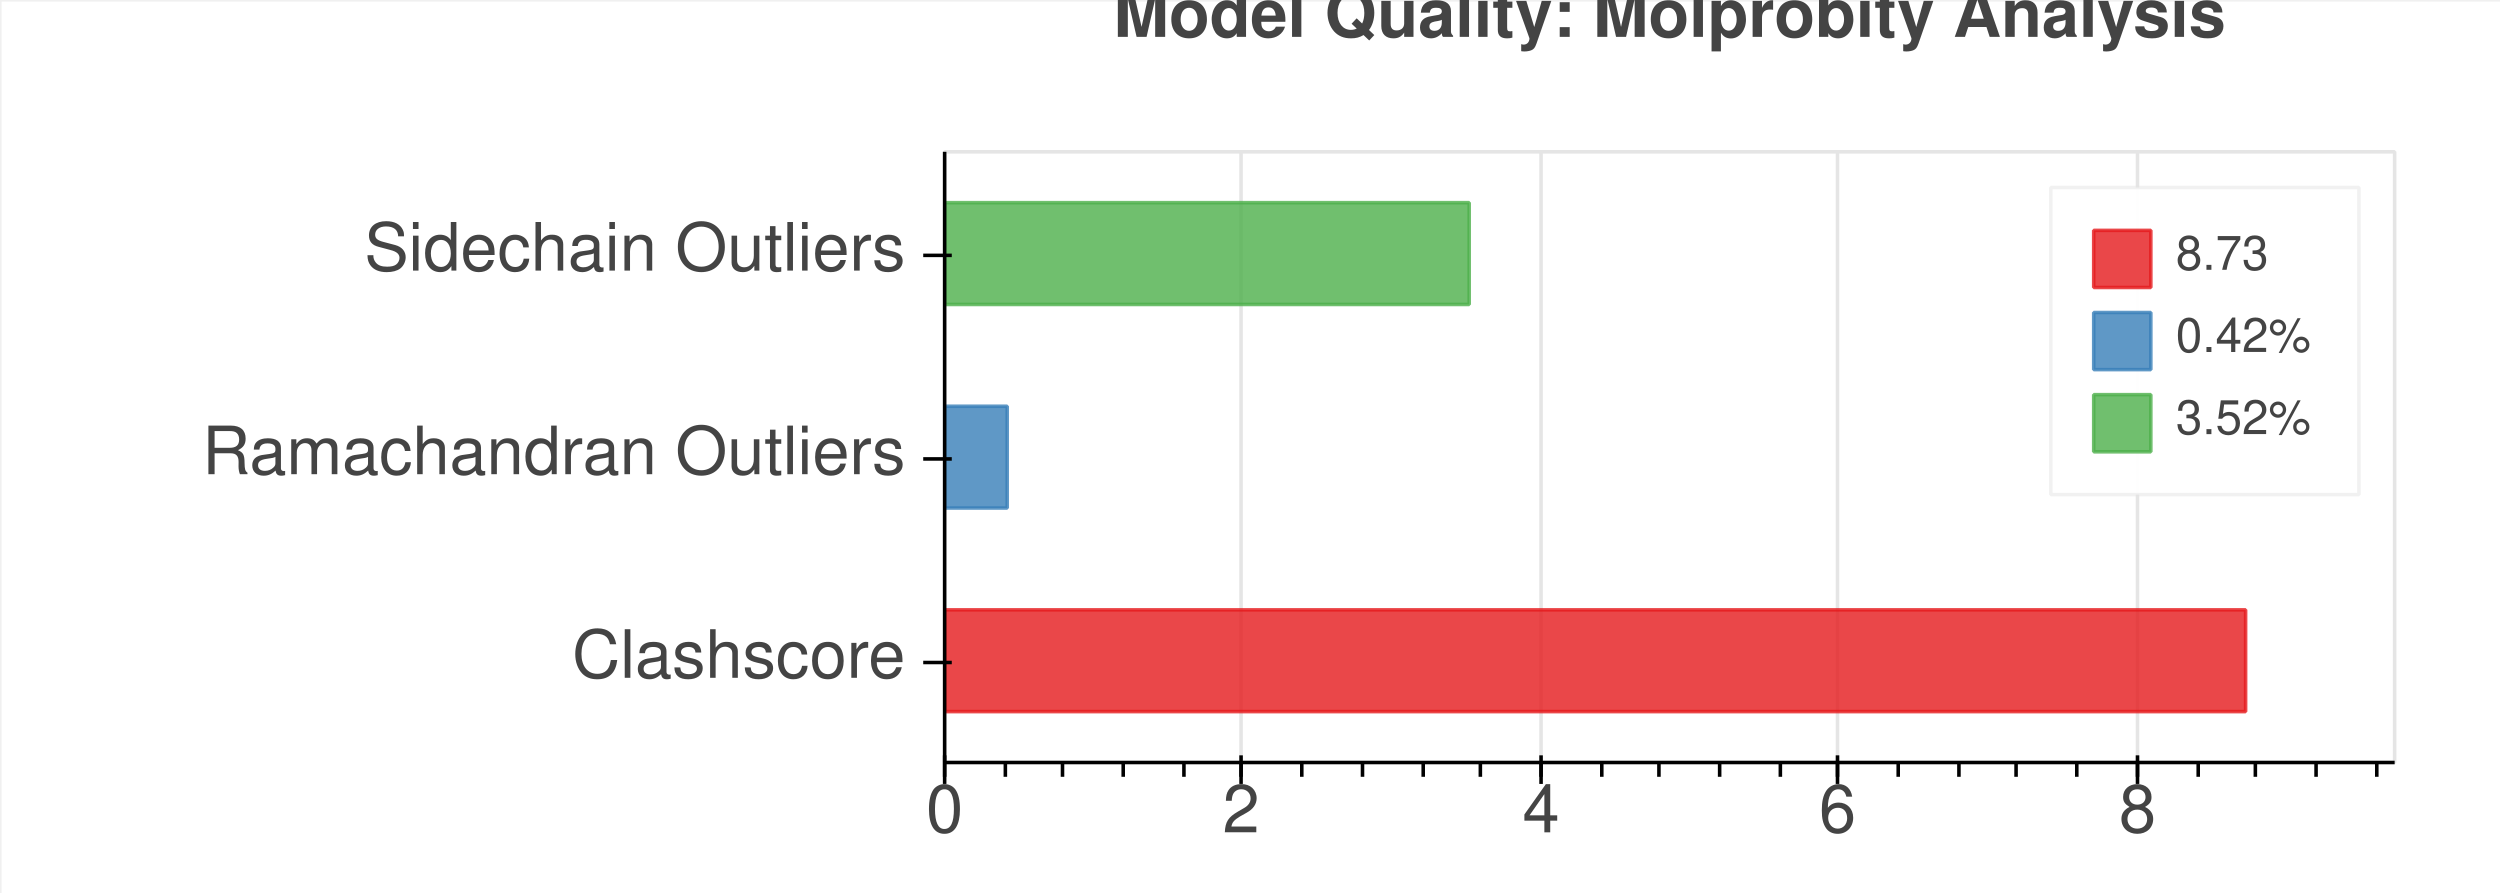
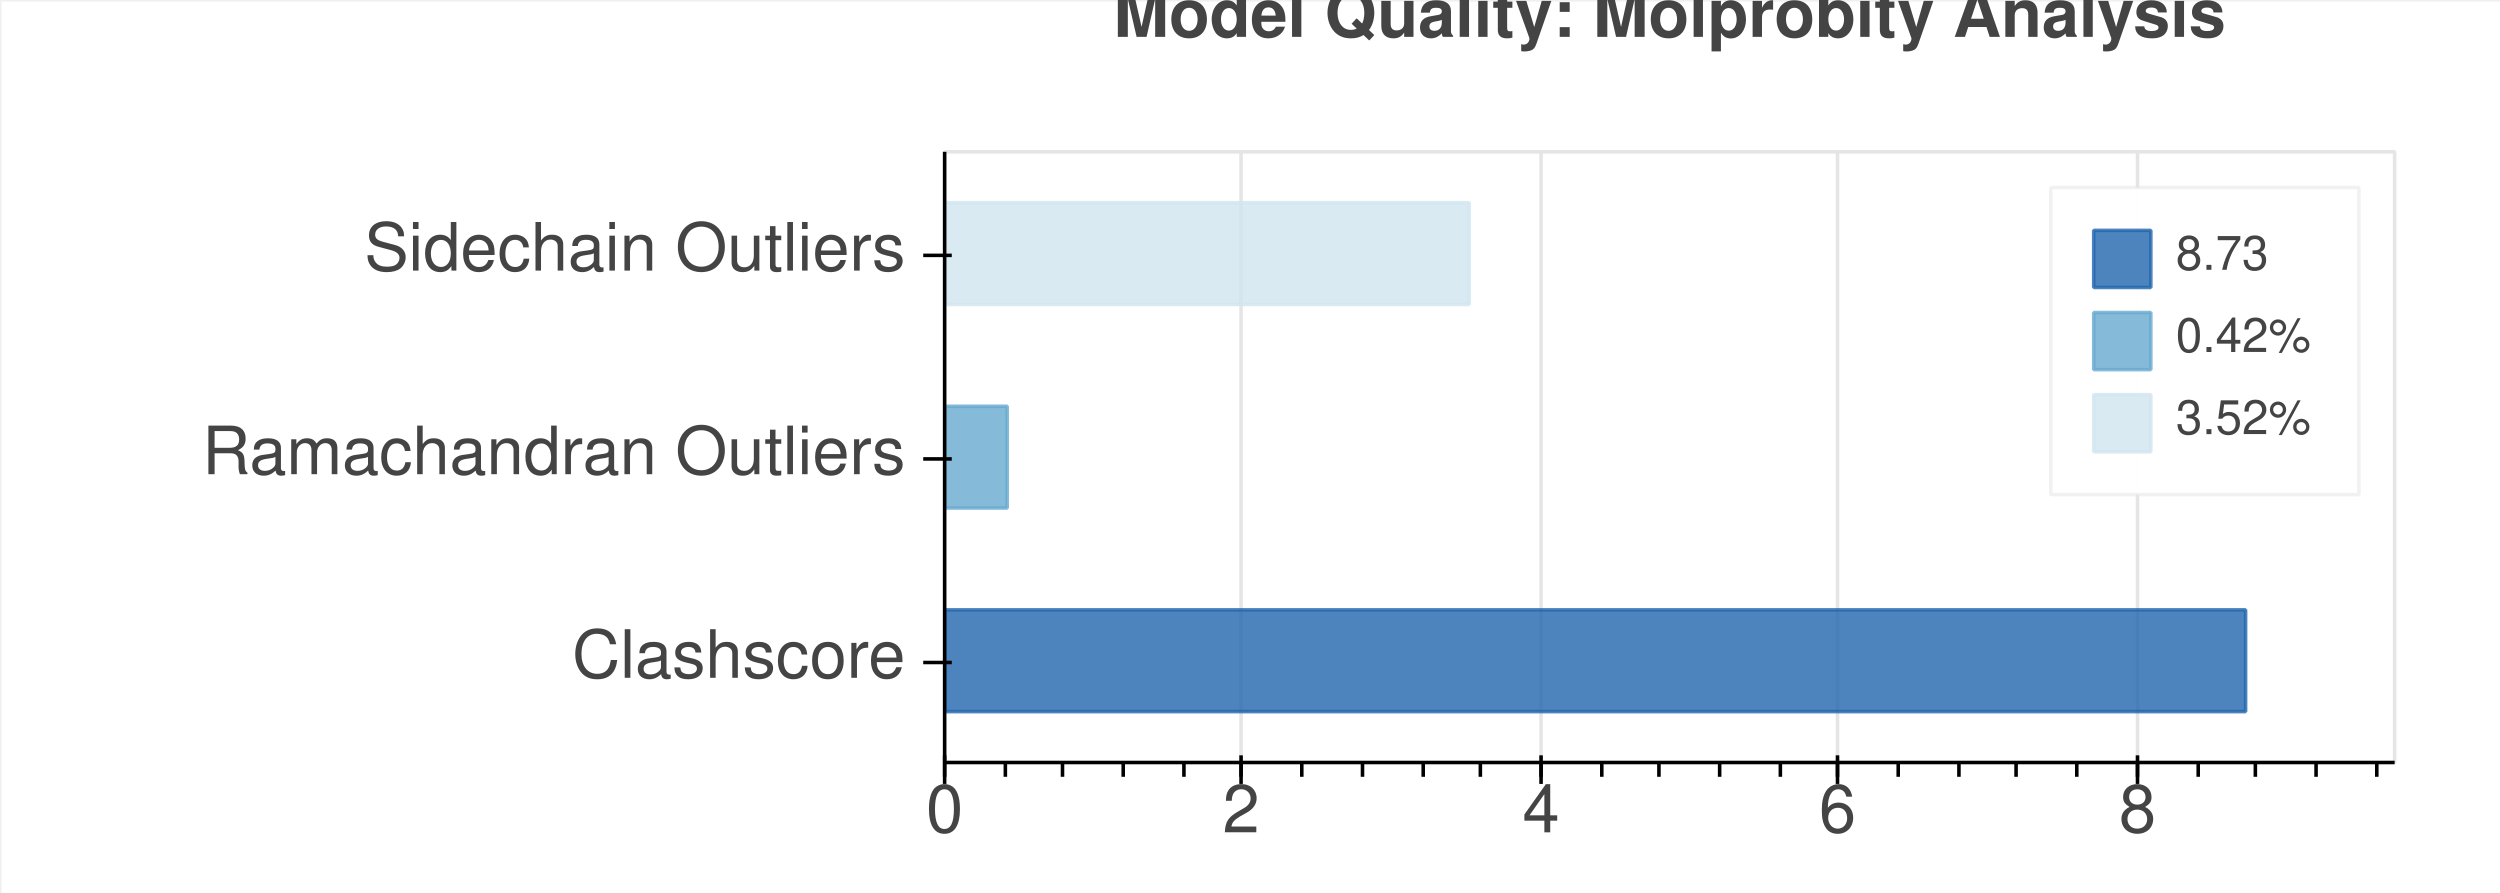
<svg xmlns="http://www.w3.org/2000/svg" version="1.1" width="700" height="250" style="width: 700px; height: 250px;">
  <defs>
-     <clipPath id="GrJEMLJfmuRq">
+     <clipPath id="HqkuAnvPwncS">
      <path fill="none" stroke="none" d=" M 264 42 L 670 42 L 670 213 L 264 213 L 264 42 Z" />
    </clipPath>
-     <clipPath id="LfbiBhmermBp">
+     <clipPath id="MbMJKQbwiJUc">
      <path fill="none" stroke="none" d=" M 264 42 L 670 42 L 670 213 L 264 213 L 264 42 Z" />
    </clipPath>
-     <clipPath id="XIiGgwKtloTf">
+     <clipPath id="SJtnXzylUcda">
      <path fill="none" stroke="none" d=" M 264 42 L 670 42 L 670 213 L 264 213 L 264 42 Z" />
    </clipPath>
-     <clipPath id="aLZuGDdoPrVQ">
+     <clipPath id="hWQJcTJTcJZi">
      <path fill="none" stroke="none" d=" M 264 42 L 670 42 L 670 213 L 264 213 L 264 42 Z" />
    </clipPath>
-     <clipPath id="nAZshBwKhIJI">
+     <clipPath id="TltMORyZhdPg">
      <path fill="none" stroke="none" d=" M 264 42 L 670 42 L 670 213 L 264 213 L 264 42 Z" />
    </clipPath>
  </defs>
  <g>
    <g transform="scale(1,1) translate(0.5,0.5)">
      <rect fill="#FFFFFF" stroke="none" x="0" y="0" width="700" height="250" />
      <rect fill="#ffffff" stroke="none" x="0" y="0" width="700" height="250" />
      <rect fill="#FFFFFF" stroke="none" x="264" y="42" width="406" height="171" />
      <rect fill="#ffffff" stroke="none" x="264" y="42" width="406" height="171" />
      <g>
        <rect fill="none" stroke="#e5e5e5" x="264" y="42" width="406" height="171" stroke-linejoin="bevel" stroke-miterlimit="10" />
      </g>
-       <g clip-path="url(#GrJEMLJfmuRq)">
+       <g clip-path="url(#HqkuAnvPwncS)">
        <g>
          <g>
            <path fill="none" stroke="#e5e5e5" paint-order="fill stroke markers" d=" M 347 213 L 347 42" stroke-linejoin="bevel" stroke-miterlimit="10" />
            <path fill="none" stroke="#e5e5e5" paint-order="fill stroke markers" d=" M 431 213 L 431 42" stroke-linejoin="bevel" stroke-miterlimit="10" />
            <path fill="none" stroke="#e5e5e5" paint-order="fill stroke markers" d=" M 514 213 L 514 42" stroke-linejoin="bevel" stroke-miterlimit="10" />
            <path fill="none" stroke="#e5e5e5" paint-order="fill stroke markers" d=" M 598 213 L 598 42" stroke-linejoin="bevel" stroke-miterlimit="10" />
          </g>
        </g>
      </g>
-       <g clip-path="url(#LfbiBhmermBp)">
+       <g clip-path="url(#MbMJKQbwiJUc)">
        <g>
          <g />
        </g>
      </g>
-       <g clip-path="url(#XIiGgwKtloTf)">
+       <g clip-path="url(#SJtnXzylUcda)">
        <g>
          <g>
            <path fill="none" stroke="none" />
-             <path fill="#e41a1c" stroke="none" paint-order="stroke fill markers" d=" M 264 170.25 L 628.273 170.25 L 628.273 198.75 L 264 198.75 L 264 170.25 Z" fill-opacity="0.8" />
-             <path fill="none" stroke="#e41a1c" paint-order="fill stroke markers" d=" M 264 170.25 L 628.273 170.25 L 628.273 198.75 L 264 198.75 L 264 170.25 Z" stroke-linejoin="bevel" stroke-miterlimit="10" stroke-opacity="0.8" />
-             <path fill="#377eb8" stroke="none" paint-order="stroke fill markers" d=" M 264 113.25 L 281.525 113.25 L 281.525 141.75 L 264 141.75 L 264 113.25 Z" fill-opacity="0.8" />
-             <path fill="none" stroke="#377eb8" paint-order="fill stroke markers" d=" M 264 113.25 L 281.525 113.25 L 281.525 141.75 L 264 141.75 L 264 113.25 Z" stroke-linejoin="bevel" stroke-miterlimit="10" stroke-opacity="0.8" />
-             <path fill="#4daf4a" stroke="none" paint-order="stroke fill markers" d=" M 264 56.25 L 410.878 56.25 L 410.878 84.75 L 264 84.75 L 264 56.25 Z" fill-opacity="0.8" />
-             <path fill="none" stroke="#4daf4a" paint-order="fill stroke markers" d=" M 264 56.25 L 410.878 56.25 L 410.878 84.75 L 264 84.75 L 264 56.25 Z" stroke-linejoin="bevel" stroke-miterlimit="10" stroke-opacity="0.8" />
+             <path fill="#2166ac" stroke="none" paint-order="stroke fill markers" d=" M 264 170.25 L 628.273 170.25 L 628.273 198.75 L 264 198.75 L 264 170.25 Z" fill-opacity="0.8" />
+             <path fill="none" stroke="#2166ac" paint-order="fill stroke markers" d=" M 264 170.25 L 628.273 170.25 L 628.273 198.75 L 264 198.75 L 264 170.25 Z" stroke-linejoin="bevel" stroke-miterlimit="10" stroke-opacity="0.8" />
+             <path fill="#67a9cf" stroke="none" paint-order="stroke fill markers" d=" M 264 113.25 L 281.525 113.25 L 281.525 141.75 L 264 141.75 L 264 113.25 Z" fill-opacity="0.8" />
+             <path fill="none" stroke="#67a9cf" paint-order="fill stroke markers" d=" M 264 113.25 L 281.525 113.25 L 281.525 141.75 L 264 141.75 L 264 113.25 Z" stroke-linejoin="bevel" stroke-miterlimit="10" stroke-opacity="0.8" />
+             <path fill="#d1e5f0" stroke="none" paint-order="stroke fill markers" d=" M 264 56.25 L 410.878 56.25 L 410.878 84.75 L 264 84.75 L 264 56.25 Z" fill-opacity="0.8" />
+             <path fill="none" stroke="#d1e5f0" paint-order="fill stroke markers" d=" M 264 56.25 L 410.878 56.25 L 410.878 84.75 L 264 84.75 L 264 56.25 Z" stroke-linejoin="bevel" stroke-miterlimit="10" stroke-opacity="0.8" />
          </g>
        </g>
      </g>
-       <g clip-path="url(#aLZuGDdoPrVQ)">
+       <g clip-path="url(#hWQJcTJTcJZi)">
        <g>
          <g />
          <g>
            <path fill="#ffffff" stroke="#e5e5e5" paint-order="fill stroke markers" d=" M 573.734 52 L 660 52 L 660 138 L 573.734 138 L 573.734 52 Z" fill-opacity="0.95" stroke-linejoin="bevel" stroke-miterlimit="10" stroke-opacity="0.5" />
            <text fill="#444444" stroke="none" font-family="helvetica" font-size="10pt" font-style="normal" font-weight="normal" text-decoration="normal" x="608.734" y="72" text-anchor="start" dominant-baseline="central">8.73</text>
-             <rect fill="#e41a1c" stroke="none" x="585.734" y="64" width="16" height="16" fill-opacity="0.8" />
-             <path fill="none" stroke="#e41a1c" paint-order="fill stroke markers" d=" M 585.734 64 L 601.734 64 L 601.734 80 L 585.734 80 L 585.734 64 Z" stroke-linejoin="bevel" stroke-miterlimit="10" stroke-opacity="0.8" />
+             <rect fill="#2166ac" stroke="none" x="585.734" y="64" width="16" height="16" fill-opacity="0.8" />
+             <path fill="none" stroke="#2166ac" paint-order="fill stroke markers" d=" M 585.734 64 L 601.734 64 L 601.734 80 L 585.734 80 L 585.734 64 Z" stroke-linejoin="bevel" stroke-miterlimit="10" stroke-opacity="0.8" />
            <text fill="#444444" stroke="none" font-family="helvetica" font-size="10pt" font-style="normal" font-weight="normal" text-decoration="normal" x="608.734" y="95" text-anchor="start" dominant-baseline="central">0.42%</text>
-             <rect fill="#377eb8" stroke="none" x="585.734" y="87" width="16" height="16" fill-opacity="0.8" />
-             <path fill="none" stroke="#377eb8" paint-order="fill stroke markers" d=" M 585.734 87 L 601.734 87 L 601.734 103 L 585.734 103 L 585.734 87 Z" stroke-linejoin="bevel" stroke-miterlimit="10" stroke-opacity="0.8" />
+             <rect fill="#67a9cf" stroke="none" x="585.734" y="87" width="16" height="16" fill-opacity="0.8" />
+             <path fill="none" stroke="#67a9cf" paint-order="fill stroke markers" d=" M 585.734 87 L 601.734 87 L 601.734 103 L 585.734 103 L 585.734 87 Z" stroke-linejoin="bevel" stroke-miterlimit="10" stroke-opacity="0.8" />
            <text fill="#444444" stroke="none" font-family="helvetica" font-size="10pt" font-style="normal" font-weight="normal" text-decoration="normal" x="608.734" y="118" text-anchor="start" dominant-baseline="central">3.52%</text>
-             <rect fill="#4daf4a" stroke="none" x="585.734" y="110" width="16" height="16" fill-opacity="0.8" />
-             <path fill="none" stroke="#4daf4a" paint-order="fill stroke markers" d=" M 585.734 110 L 601.734 110 L 601.734 126 L 585.734 126 L 585.734 110 Z" stroke-linejoin="bevel" stroke-miterlimit="10" stroke-opacity="0.8" />
+             <rect fill="#d1e5f0" stroke="none" x="585.734" y="110" width="16" height="16" fill-opacity="0.8" />
+             <path fill="none" stroke="#d1e5f0" paint-order="fill stroke markers" d=" M 585.734 110 L 601.734 110 L 601.734 126 L 585.734 126 L 585.734 110 Z" stroke-linejoin="bevel" stroke-miterlimit="10" stroke-opacity="0.8" />
          </g>
        </g>
      </g>
      <g>
        <g fill="#444444">
          <path fill="" stroke="none" d="" />
          <g transform="translate(467,5)">
            <path fill="none" stroke="none" />
            <text fill="" stroke="none" font-family="helvetica" font-size="14pt" font-style="normal" font-weight="bold" text-decoration="normal" x="0" y="0" text-anchor="middle" dominant-baseline="text-before-edge">Model Quality: Molprobity Analysis</text>
          </g>
        </g>
      </g>
      <g />
      <g>
        <g fill="#444444">
          <path fill="none" stroke="black" paint-order="fill stroke markers" d=" M 264 213 L 670 213" stroke-linejoin="bevel" stroke-miterlimit="10" />
          <path fill="none" stroke="black" paint-order="fill stroke markers" d=" M 264 219 L 264 211" stroke-linejoin="bevel" stroke-miterlimit="10" />
          <path fill="none" stroke="black" paint-order="fill stroke markers" d=" M 347 219 L 347 211" stroke-linejoin="bevel" stroke-miterlimit="10" />
          <path fill="none" stroke="black" paint-order="fill stroke markers" d=" M 431 219 L 431 211" stroke-linejoin="bevel" stroke-miterlimit="10" />
          <path fill="none" stroke="black" paint-order="fill stroke markers" d=" M 514 219 L 514 211" stroke-linejoin="bevel" stroke-miterlimit="10" />
          <path fill="none" stroke="black" paint-order="fill stroke markers" d=" M 598 219 L 598 211" stroke-linejoin="bevel" stroke-miterlimit="10" />
          <path fill="none" stroke="black" paint-order="fill stroke markers" d=" M 264 217 L 264 213" stroke-linejoin="bevel" stroke-miterlimit="10" />
          <path fill="none" stroke="black" paint-order="fill stroke markers" d=" M 281 217 L 281 213" stroke-linejoin="bevel" stroke-miterlimit="10" />
          <path fill="none" stroke="black" paint-order="fill stroke markers" d=" M 297 217 L 297 213" stroke-linejoin="bevel" stroke-miterlimit="10" />
          <path fill="none" stroke="black" paint-order="fill stroke markers" d=" M 314 217 L 314 213" stroke-linejoin="bevel" stroke-miterlimit="10" />
          <path fill="none" stroke="black" paint-order="fill stroke markers" d=" M 331 217 L 331 213" stroke-linejoin="bevel" stroke-miterlimit="10" />
          <path fill="none" stroke="black" paint-order="fill stroke markers" d=" M 347 217 L 347 213" stroke-linejoin="bevel" stroke-miterlimit="10" />
          <path fill="none" stroke="black" paint-order="fill stroke markers" d=" M 364 217 L 364 213" stroke-linejoin="bevel" stroke-miterlimit="10" />
          <path fill="none" stroke="black" paint-order="fill stroke markers" d=" M 381 217 L 381 213" stroke-linejoin="bevel" stroke-miterlimit="10" />
          <path fill="none" stroke="black" paint-order="fill stroke markers" d=" M 398 217 L 398 213" stroke-linejoin="bevel" stroke-miterlimit="10" />
          <path fill="none" stroke="black" paint-order="fill stroke markers" d=" M 414 217 L 414 213" stroke-linejoin="bevel" stroke-miterlimit="10" />
          <path fill="none" stroke="black" paint-order="fill stroke markers" d=" M 431 217 L 431 213" stroke-linejoin="bevel" stroke-miterlimit="10" />
          <path fill="none" stroke="black" paint-order="fill stroke markers" d=" M 448 217 L 448 213" stroke-linejoin="bevel" stroke-miterlimit="10" />
          <path fill="none" stroke="black" paint-order="fill stroke markers" d=" M 464 217 L 464 213" stroke-linejoin="bevel" stroke-miterlimit="10" />
          <path fill="none" stroke="black" paint-order="fill stroke markers" d=" M 481 217 L 481 213" stroke-linejoin="bevel" stroke-miterlimit="10" />
          <path fill="none" stroke="black" paint-order="fill stroke markers" d=" M 498 217 L 498 213" stroke-linejoin="bevel" stroke-miterlimit="10" />
          <path fill="none" stroke="black" paint-order="fill stroke markers" d=" M 514 217 L 514 213" stroke-linejoin="bevel" stroke-miterlimit="10" />
          <path fill="none" stroke="black" paint-order="fill stroke markers" d=" M 531 217 L 531 213" stroke-linejoin="bevel" stroke-miterlimit="10" />
          <path fill="none" stroke="black" paint-order="fill stroke markers" d=" M 548 217 L 548 213" stroke-linejoin="bevel" stroke-miterlimit="10" />
          <path fill="none" stroke="black" paint-order="fill stroke markers" d=" M 564 217 L 564 213" stroke-linejoin="bevel" stroke-miterlimit="10" />
          <path fill="none" stroke="black" paint-order="fill stroke markers" d=" M 581 217 L 581 213" stroke-linejoin="bevel" stroke-miterlimit="10" />
          <path fill="none" stroke="black" paint-order="fill stroke markers" d=" M 598 217 L 598 213" stroke-linejoin="bevel" stroke-miterlimit="10" />
          <path fill="none" stroke="black" paint-order="fill stroke markers" d=" M 615 217 L 615 213" stroke-linejoin="bevel" stroke-miterlimit="10" />
          <path fill="none" stroke="black" paint-order="fill stroke markers" d=" M 631 217 L 631 213" stroke-linejoin="bevel" stroke-miterlimit="10" />
          <path fill="none" stroke="black" paint-order="fill stroke markers" d=" M 648 217 L 648 213" stroke-linejoin="bevel" stroke-miterlimit="10" />
          <path fill="" stroke="black" paint-order="fill stroke markers" d=" M 665 217 L 665 213" stroke-linejoin="bevel" stroke-miterlimit="10" />
          <g transform="translate(264,224) rotate(0,0,0)">
            <text fill="" stroke="none" font-family="helvetica" font-size="14pt" font-style="normal" font-weight="normal" text-decoration="normal" x="0" y="0" text-anchor="middle" dominant-baseline="hanging">0</text>
            <g transform="rotate(0,0,0) translate(-264,-224) translate(347,224) rotate(0,0,0)">
              <text fill="" stroke="none" font-family="helvetica" font-size="14pt" font-style="normal" font-weight="normal" text-decoration="normal" x="0" y="0" text-anchor="middle" dominant-baseline="hanging">2</text>
              <g transform="rotate(0,0,0) translate(-347,-224) translate(431,224) rotate(0,0,0)">
                <text fill="" stroke="none" font-family="helvetica" font-size="14pt" font-style="normal" font-weight="normal" text-decoration="normal" x="0" y="0" text-anchor="middle" dominant-baseline="hanging">4</text>
                <g transform="rotate(0,0,0) translate(-431,-224) translate(514,224) rotate(0,0,0)">
                  <text fill="" stroke="none" font-family="helvetica" font-size="14pt" font-style="normal" font-weight="normal" text-decoration="normal" x="0" y="0" text-anchor="middle" dominant-baseline="hanging">6</text>
                  <g transform="rotate(0,0,0) translate(-514,-224) translate(598,224) rotate(0,0,0)">
                    <text fill="" stroke="none" font-family="helvetica" font-size="14pt" font-style="normal" font-weight="normal" text-decoration="normal" x="0" y="0" text-anchor="middle" dominant-baseline="hanging">8</text>
                    <g transform="rotate(0,0,0) translate(-598,-224)" />
                  </g>
                </g>
              </g>
            </g>
          </g>
        </g>
      </g>
      <g>
        <g fill="#444444">
          <path fill="none" stroke="black" paint-order="fill stroke markers" d=" M 264 213 L 264 42" stroke-linejoin="bevel" stroke-miterlimit="10" />
          <path fill="none" stroke="black" paint-order="fill stroke markers" d=" M 258 185 L 266 185" stroke-linejoin="bevel" stroke-miterlimit="10" />
          <path fill="none" stroke="black" paint-order="fill stroke markers" d=" M 258 128 L 266 128" stroke-linejoin="bevel" stroke-miterlimit="10" />
          <path fill="" stroke="black" paint-order="fill stroke markers" d=" M 258 71 L 266 71" stroke-linejoin="bevel" stroke-miterlimit="10" />
          <g transform="translate(253,185) rotate(0,0,0)">
            <text fill="" stroke="none" font-family="helvetica" font-size="14pt" font-style="normal" font-weight="normal" text-decoration="normal" x="0" y="0" text-anchor="end" dominant-baseline="central">Clashscore</text>
            <g transform="rotate(0,0,0) translate(-253,-185) translate(253,128) rotate(0,0,0)">
              <text fill="" stroke="none" font-family="helvetica" font-size="14pt" font-style="normal" font-weight="normal" text-decoration="normal" x="0" y="0" text-anchor="end" dominant-baseline="central">Ramachandran Outliers</text>
              <g transform="rotate(0,0,0) translate(-253,-128) translate(253,71) rotate(0,0,0)">
                <text fill="" stroke="none" font-family="helvetica" font-size="14pt" font-style="normal" font-weight="normal" text-decoration="normal" x="0" y="0" text-anchor="end" dominant-baseline="central">Sidechain Outliers</text>
                <g transform="rotate(0,0,0) translate(-253,-71)" />
              </g>
            </g>
          </g>
        </g>
      </g>
-       <g clip-path="url(#nAZshBwKhIJI)">
+       <g clip-path="url(#TltMORyZhdPg)">
        <g />
      </g>
    </g>
  </g>
</svg>
